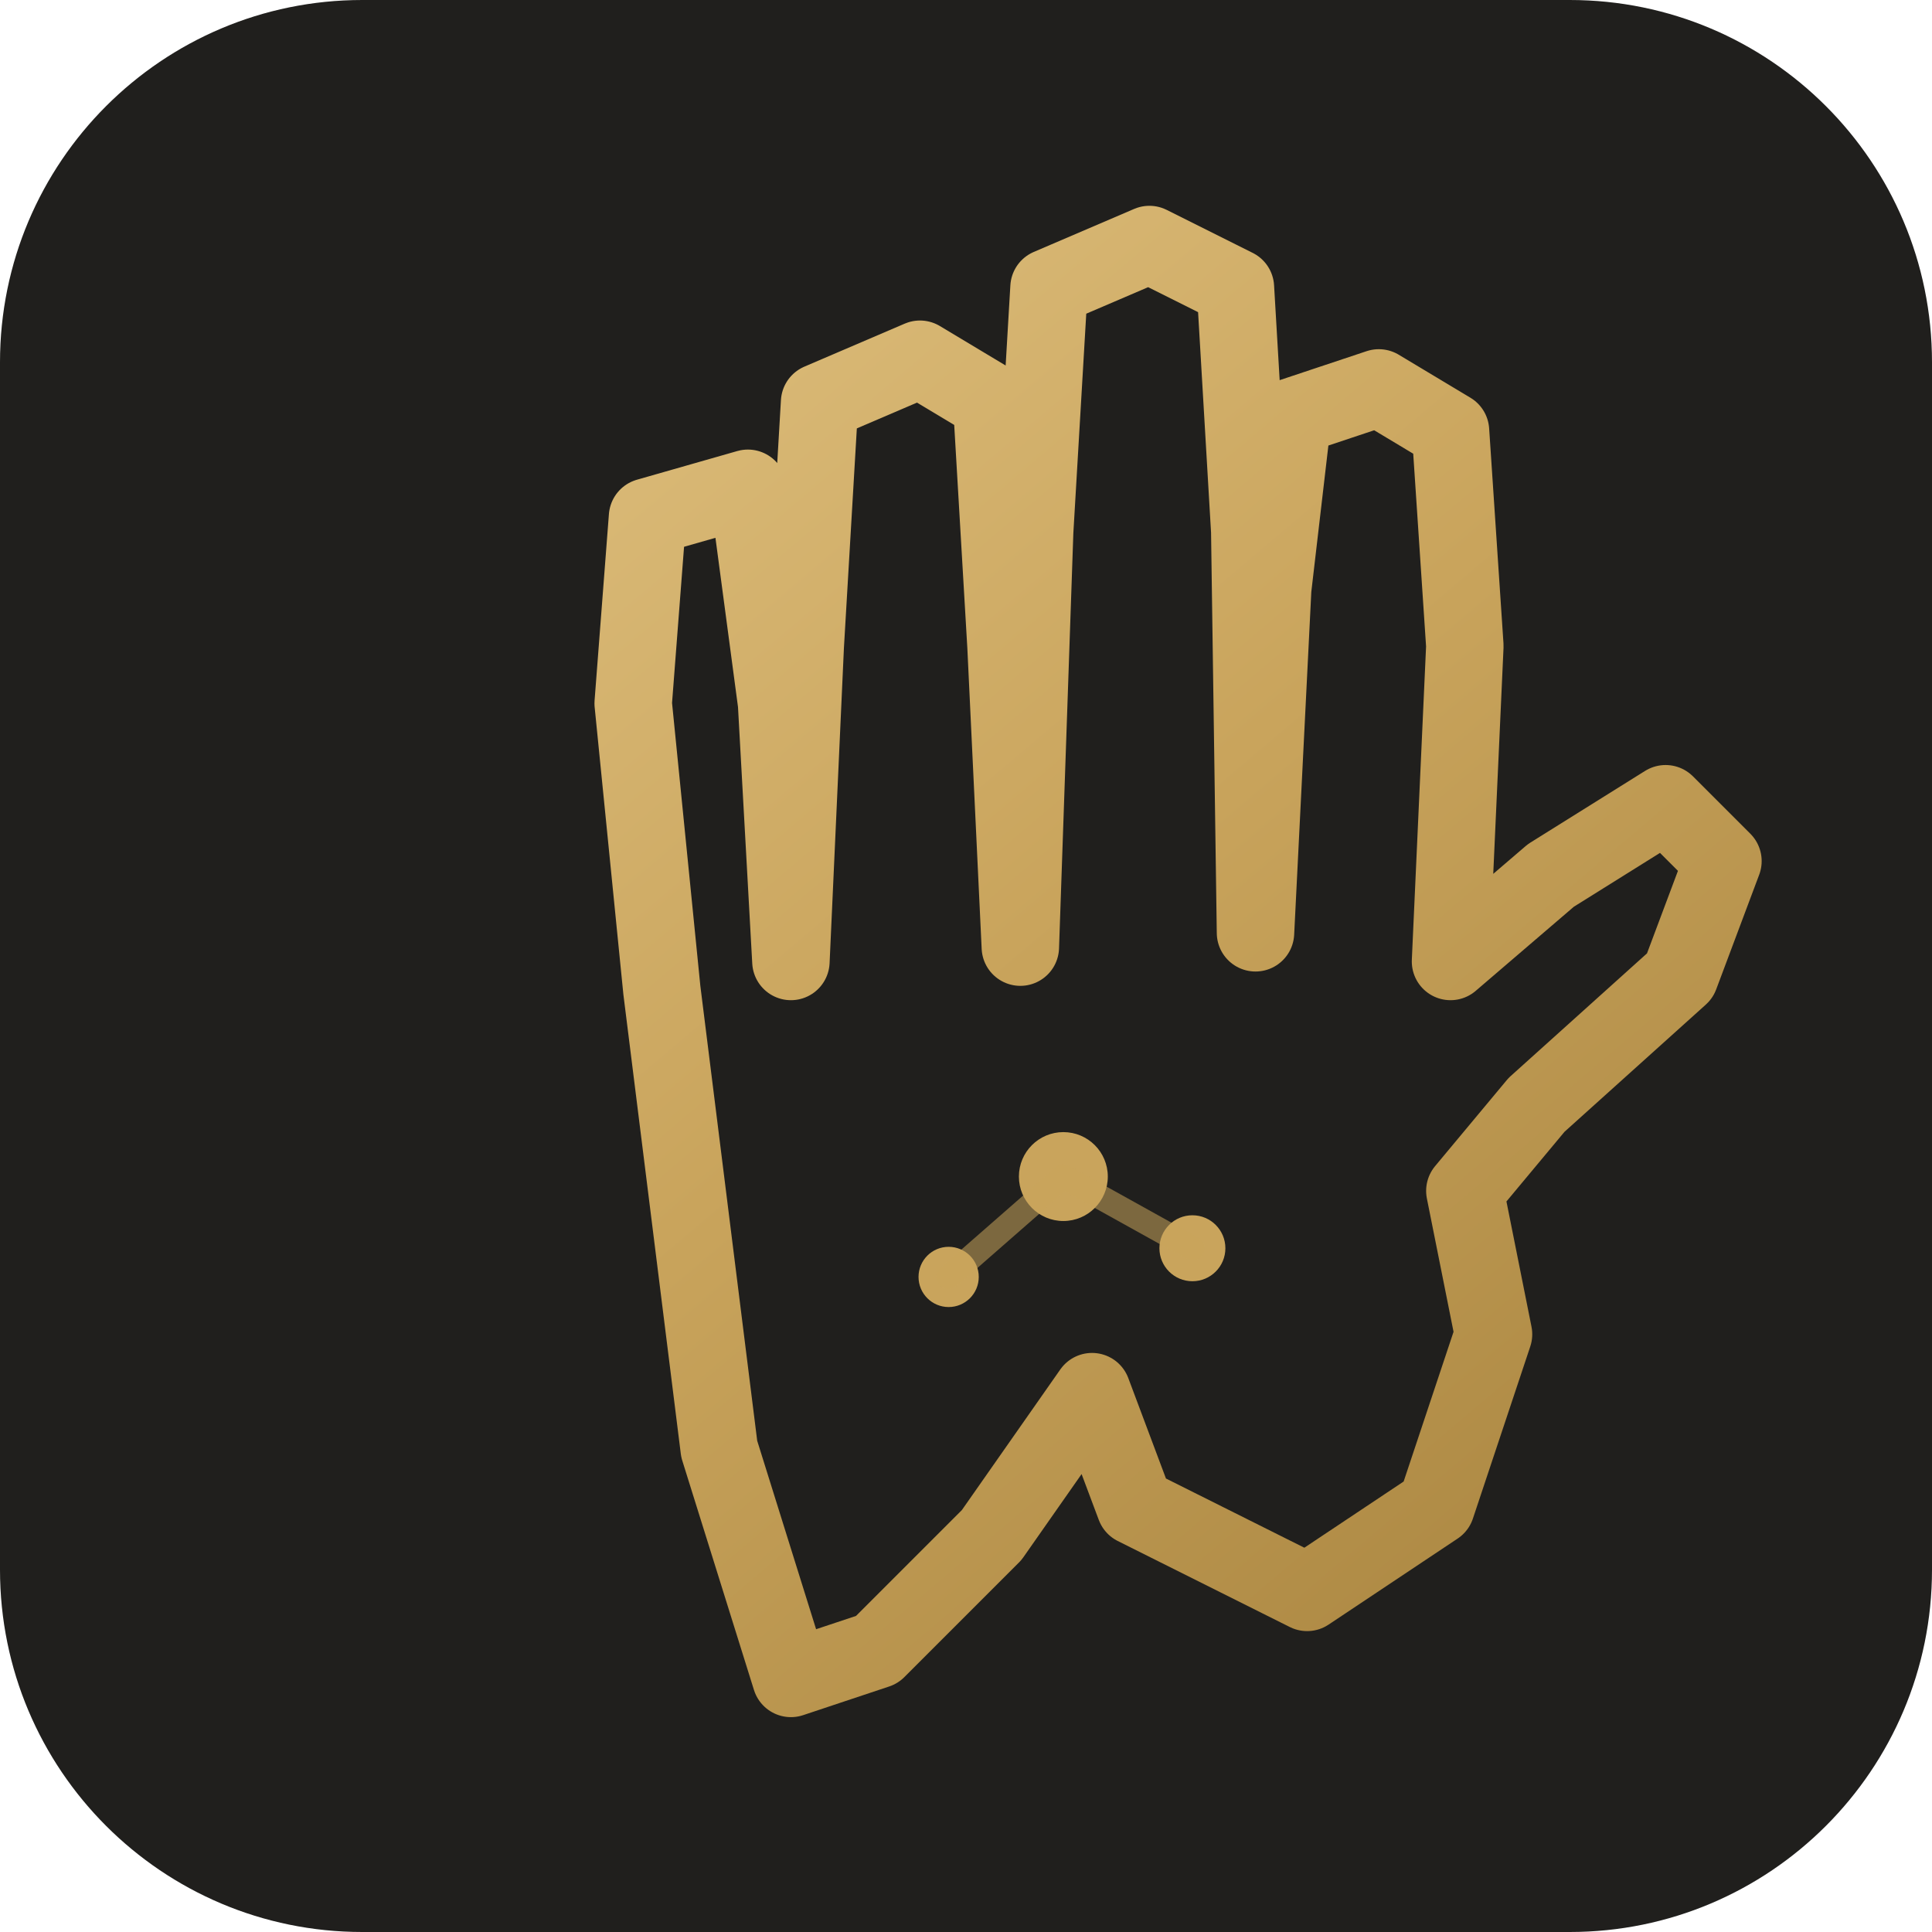
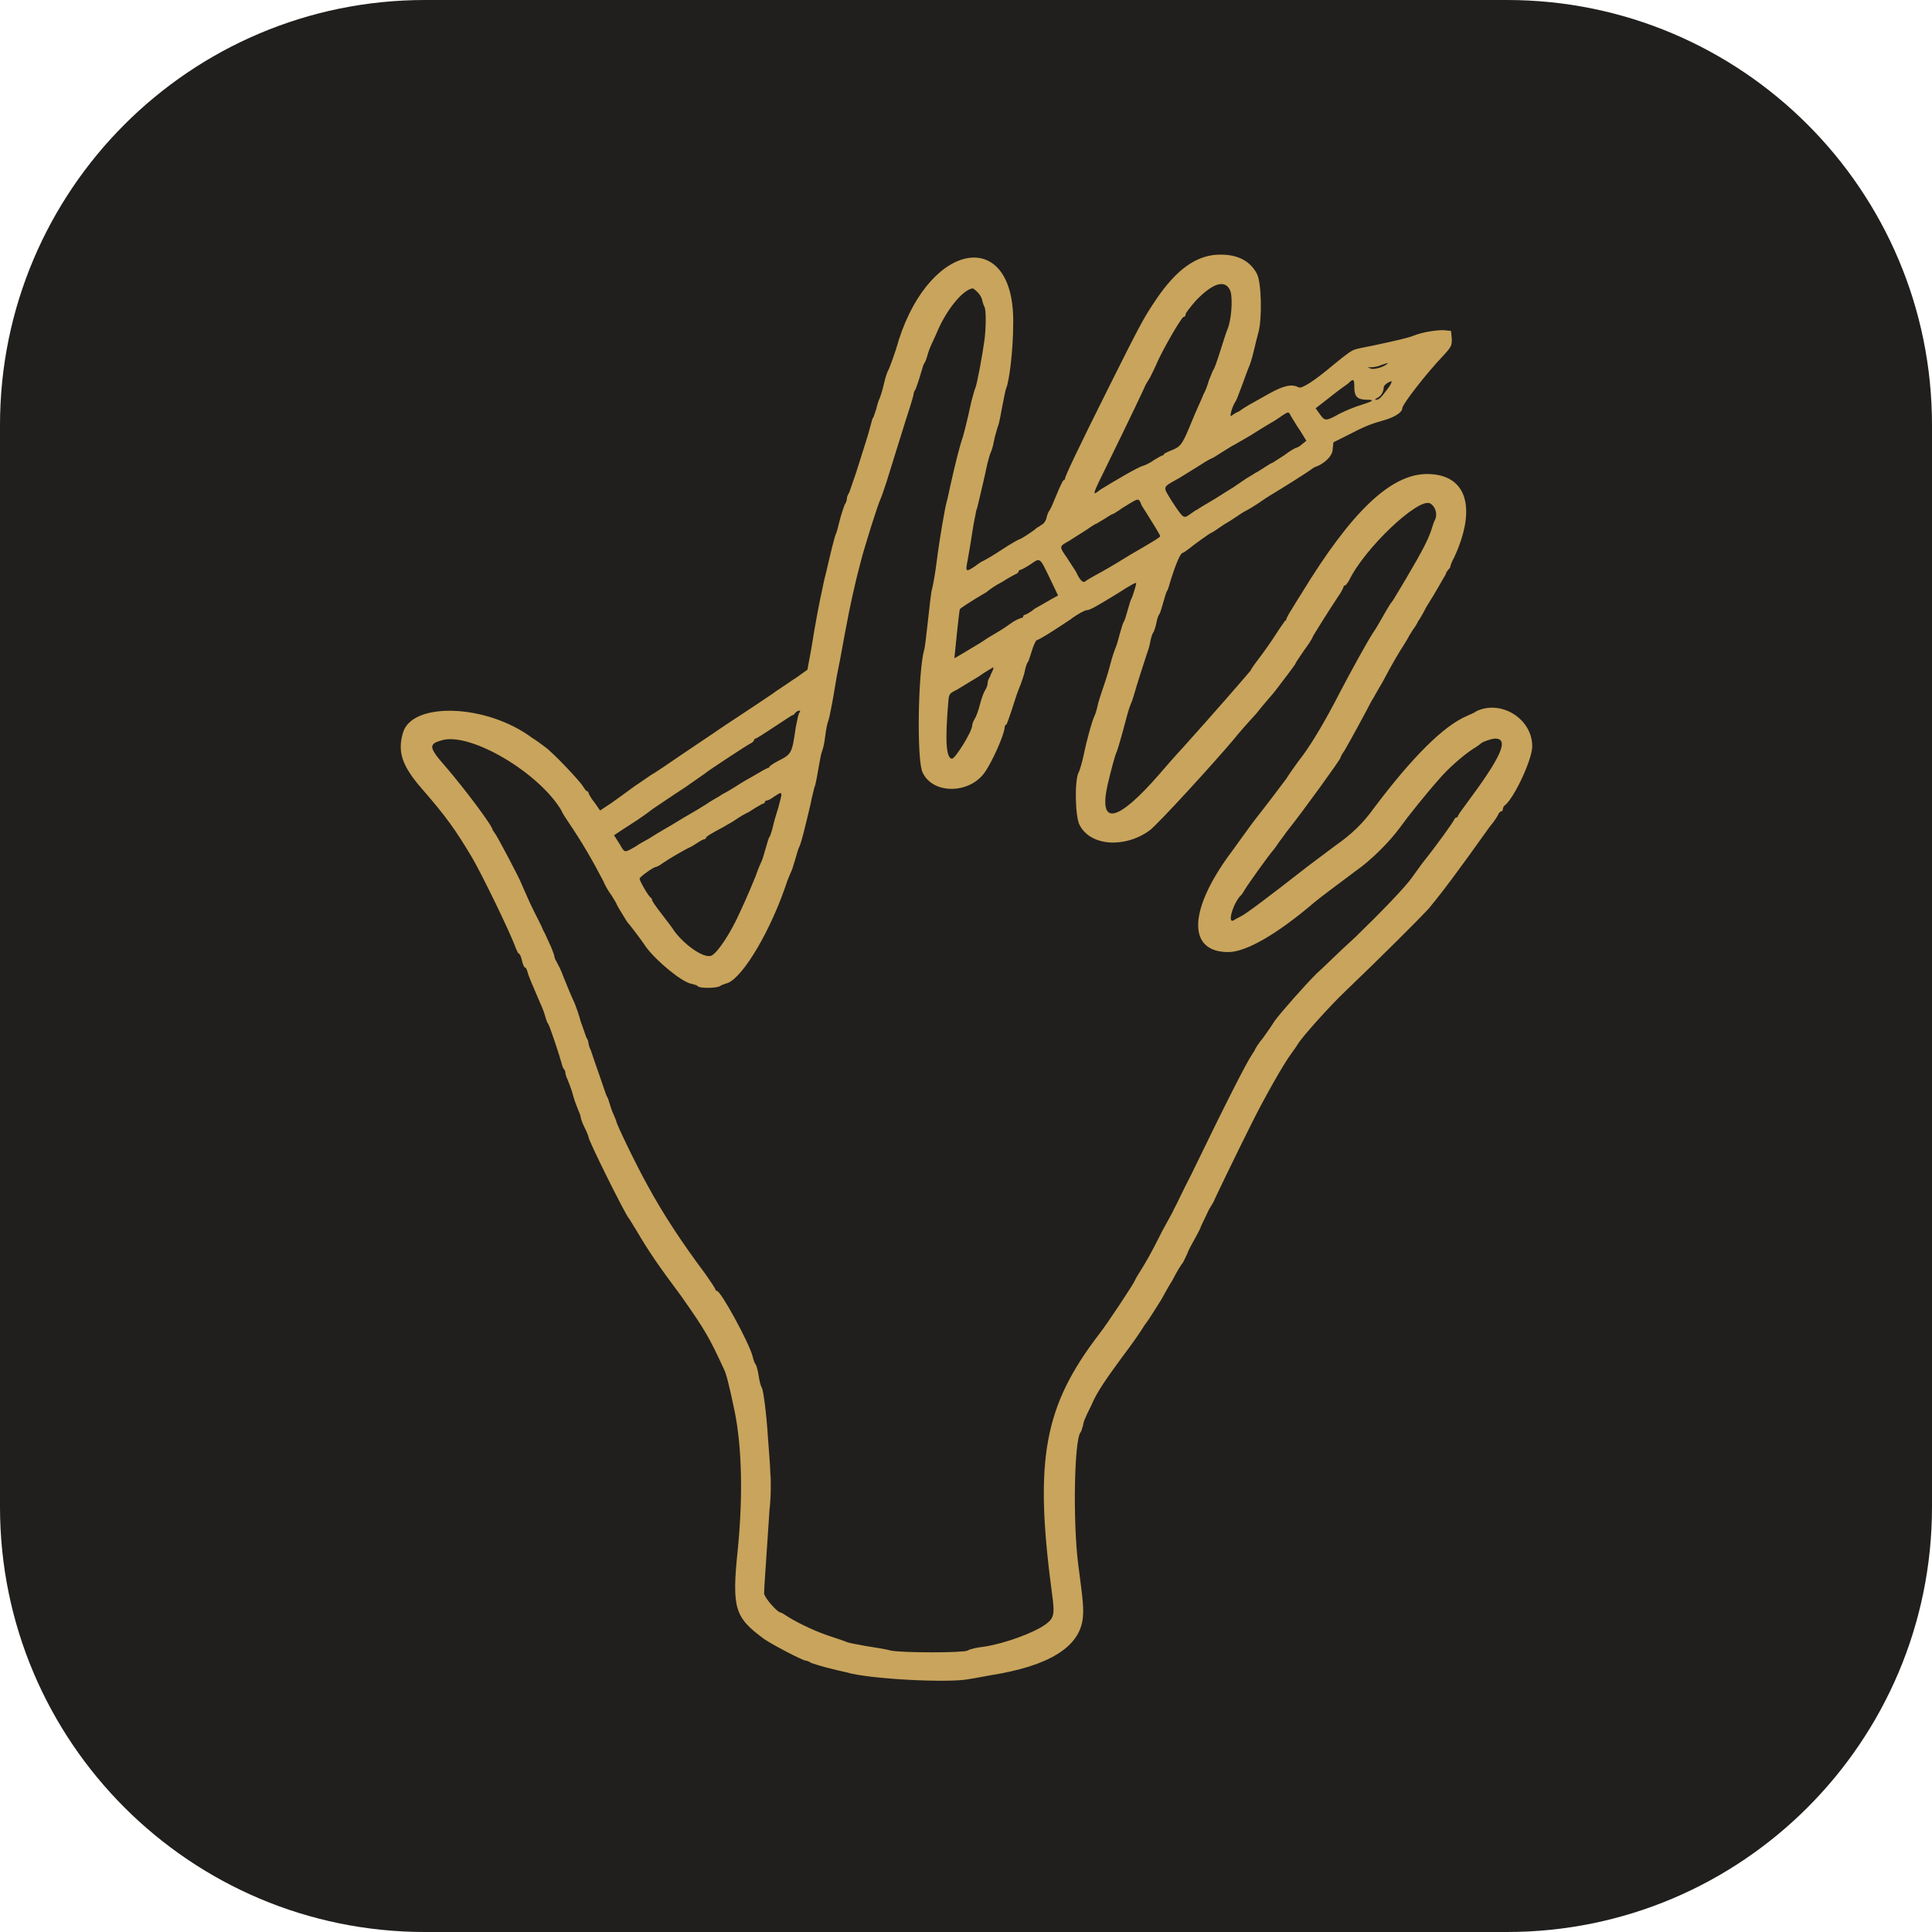
- <svg xmlns="http://www.w3.org/2000/svg" viewBox="0 0 64 64" role="img" aria-label="WENSONJABI">
-   <rect width="64" height="64" rx="12" fill="#201f1d" />
-   <defs>
-     <linearGradient id="g" x1="12" y1="6" x2="56" y2="58" gradientUnits="userSpaceOnUse">
-       <stop stop-color="#e2c484" />
-       <stop offset=".5" stop-color="#c9a45c" />
-       <stop offset="1" stop-color="#a8843f" />
-     </linearGradient>
-   </defs>
-   <g transform="translate(1.5 0.5) scale(0.95)">
-     <path fill="none" stroke="url(#g)" stroke-width="2.7" stroke-linecap="round" stroke-linejoin="round" d="         M 26 58         L 23.5 50 L 22.5 42 L 21.5 34 L 20.5 24         L 21 17.5 L 24.5 16.5 L 25.5 24 L 26 33         L 26.5 22 L 27 13.5 L 30.5 12 L 33 13.5 L 33.5 22 L 34 32.5         L 34.5 18 L 35 9.5 L 38.5 8 L 41.5 9.5 L 42 18 L 42.2 32         L 42.8 20 L 43.5 14 L 46.5 13 L 49 14.5 L 49.5 22 L 49 33         L 52.5 30 L 56.5 27.5 L 58.5 29.5 L 57 33.5 L 52 38 L 49.5 41         L 50.5 46 L 48.5 52 L 44 55 L 38 52 L 36.5 48         L 33 53 L 29 57 Z       " />
-     <g fill="#c9a45c">
-       <circle cx="35.5" cy="40.5" r="1.55" />
-       <circle cx="40" cy="43" r="1.15" />
-       <circle cx="31.5" cy="44" r="1.05" />
-     </g>
-     <path fill="none" stroke="#c9a45c" stroke-opacity=".55" stroke-width=".85" stroke-linecap="round" d="M35.5 40.5 L40 43 M35.5 40.5 L31.5 44" />
+ <svg xmlns="http://www.w3.org/2000/svg" viewBox="0 0 100 100" role="img" aria-label="Wensonjabi favicon">
+   <rect width="100" height="100" rx="22" fill="#201f1d" />
+   <g transform="translate(9 9) scale(0.080078) translate(0,1024) scale(0.5,-0.5)" fill="#c9a45c" stroke="none">
+     <path d="M1343 1943 c-27 -4 -51 -23 -77 -63 -12 -18 -18 -29 -56 -105 -43 -86 -58 -118 -58 -121 0 -1 -1 -2 -2 -2 -1 -1 -5 -9 -9 -19 -4 -10 -8 -19 -9 -20 -1 -1 -3 -5 -4 -10 -1 -4 -4 -8 -7 -9 -2 -2 -5 -3 -6 -4 -4 -4 -20 -14 -21 -14 -1 0 -12 -6 -24 -14 -12 -8 -23 -14 -23 -14 -1 0 -6 -3 -11 -7 -12 -8 -13 -8 -10 7 1 6 4 22 6 36 2 14 5 26 5 28 1 2 3 10 5 19 2 9 6 25 8 35 2 10 5 20 6 22 1 2 3 8 4 14 1 6 4 15 5 19 2 4 4 17 6 27 2 10 4 21 5 23 4 9 9 50 9 82 3 126 -106 111 -148 -20 -4 -15 -12 -36 -13 -38 -1 -1 -4 -9 -6 -18 -2 -9 -5 -18 -6 -20 -1 -2 -3 -8 -4 -13 -2 -5 -3 -10 -4 -11 -1 -1 -2 -5 -3 -9 -1 -4 -4 -15 -7 -24 -3 -9 -8 -26 -12 -38 -4 -12 -8 -23 -9 -26 -2 -3 -3 -6 -3 -8 0 -2 -1 -5 -3 -8 -1 -3 -4 -11 -6 -19 -2 -8 -4 -16 -5 -18 -2 -4 -7 -25 -13 -51 -2 -7 -4 -17 -5 -22 -3 -13 -9 -44 -14 -76 l-5 -27 -14 -10 c-8 -5 -16 -11 -18 -12 -1 -1 -8 -5 -13 -9 -25 -17 -65 -43 -72 -48 -4 -3 -24 -16 -43 -29 -19 -13 -38 -26 -42 -28 -3 -2 -13 -9 -22 -15 -8 -6 -22 -16 -29 -21 l-15 -10 -7 10 c-5 6 -8 12 -8 13 0 1 -1 2 -2 2 -1 0 -3 3 -5 6 -4 7 -38 43 -49 51 -4 3 -12 9 -17 12 -59 44 -156 47 -167 6 -7 -24 -1 -42 23 -70 34 -39 45 -55 66 -90 12 -20 51 -100 57 -118 2 -4 3 -7 4 -7 1 0 3 -4 4 -9 1 -5 3 -9 4 -9 1 0 2 -2 3 -5 1 -5 5 -14 17 -42 2 -4 5 -12 6 -16 1 -4 3 -9 4 -10 2 -3 15 -42 17 -50 1 -4 2 -7 3 -8 1 -1 2 -3 2 -4 0 -2 1 -6 3 -10 1 -3 5 -12 7 -20 2 -8 6 -17 7 -20 2 -4 3 -8 3 -9 0 -1 2 -7 5 -13 3 -6 5 -11 5 -12 0 -5 48 -101 52 -105 1 -1 5 -8 10 -16 16 -27 26 -42 58 -85 31 -44 36 -53 55 -94 3 -6 6 -17 14 -55 9 -45 11 -107 4 -178 -8 -77 -4 -88 34 -116 10 -7 50 -28 54 -28 1 0 4 -1 7 -3 3 -1 12 -4 20 -6 8 -2 20 -5 25 -6 30 -9 132 -14 158 -9 6 1 18 3 28 5 77 12 116 37 120 74 1 12 1 18 -6 70 -7 56 -5 160 3 170 1 1 2 5 3 8 1 6 2 9 11 27 7 17 19 34 41 64 10 13 24 33 28 40 1 1 2 3 3 4 1 1 13 20 18 28 2 3 8 15 15 26 6 12 12 21 13 22 1 1 3 6 6 12 2 6 7 14 9 18 2 4 7 12 9 18 3 6 7 15 10 21 3 5 6 10 6 10 0 1 28 59 50 103 17 34 41 76 50 88 3 4 7 10 9 13 5 9 43 51 61 68 47 45 96 94 108 107 13 16 19 23 51 67 10 14 23 32 28 39 6 7 11 15 11 16 1 2 3 4 4 4 1 0 2 1 2 3 0 1 1 4 3 5 12 10 35 59 35 76 0 36 -41 61 -73 45 -2 -2 -8 -4 -12 -6 -30 -13 -70 -53 -119 -118 -15 -21 -30 -35 -50 -49 -8 -6 -24 -18 -36 -27 -55 -43 -82 -63 -87 -65 -2 -1 -6 -3 -9 -5 -9 -5 0 24 10 33 1 1 2 3 4 6 2 4 31 45 39 54 2 3 5 7 7 10 2 2 7 10 12 16 19 24 66 89 66 91 0 1 2 5 5 9 4 7 11 19 27 49 4 7 8 16 11 20 2 4 8 14 12 21 11 21 21 38 27 47 3 5 6 10 6 10 0 1 3 5 6 10 3 4 6 9 6 10 1 1 6 9 11 19 14 22 20 34 25 42 1 4 4 7 5 8 0 0 1 1 1 2 0 1 2 7 5 12 30 65 16 108 -35 108 -47 0 -98 -49 -162 -154 -4 -6 -10 -16 -13 -21 -4 -6 -7 -12 -7 -13 0 -1 -1 -2 -2 -2 0 -1 -5 -7 -10 -15 -5 -8 -14 -21 -20 -29 -6 -8 -13 -17 -14 -20 -4 -5 -50 -58 -87 -99 -12 -13 -26 -29 -31 -35 -54 -62 -79 -68 -67 -14 4 17 9 36 11 41 2 4 6 18 14 48 2 8 5 16 6 18 1 2 2 6 3 9 3 11 14 45 16 51 1 3 4 11 5 17 1 6 3 12 4 13 1 1 3 7 4 12 1 6 3 11 4 12 1 1 3 8 5 15 2 7 4 14 5 15 1 1 3 8 5 15 5 16 12 34 15 34 1 0 5 3 9 6 6 5 27 20 28 20 1 0 8 5 17 11 9 5 20 13 25 16 6 3 16 9 23 14 7 5 19 12 27 17 21 13 38 24 40 26 1 0 3 2 5 2 11 5 20 14 20 22 l1 9 18 9 c23 12 31 15 49 20 13 4 22 10 22 15 0 5 31 45 53 68 11 12 11 13 11 22 l-1 10 -10 1 c-11 0 -28 -3 -38 -7 -7 -3 -25 -7 -53 -13 -10 -2 -21 -4 -23 -5 -4 -1 -10 -5 -27 -19 -26 -22 -42 -32 -46 -30 -9 5 -20 2 -38 -8 -25 -14 -31 -17 -39 -23 -5 -2 -9 -5 -10 -6 -3 -1 2 14 5 18 1 1 5 11 9 22 4 11 8 22 9 24 1 2 4 11 6 20 2 9 5 20 6 24 5 18 4 65 -2 76 -10 19 -30 27 -57 24z m23 -47 c3 -11 1 -37 -4 -49 -1 -2 -5 -14 -9 -27 -4 -13 -8 -24 -9 -25 -1 -1 -3 -7 -6 -14 -2 -7 -5 -15 -7 -18 -3 -8 -7 -15 -18 -42 -10 -24 -12 -26 -25 -31 -5 -2 -8 -4 -8 -4 0 -1 -1 -2 -2 -2 -1 0 -6 -3 -11 -6 -4 -3 -10 -6 -13 -7 -8 -2 -38 -20 -56 -31 -12 -9 -12 -10 12 39 24 49 46 95 46 96 0 0 3 5 6 10 3 6 7 14 9 19 8 18 30 56 34 59 2 0 3 2 3 4 0 1 6 9 13 17 23 24 39 28 45 12z m-327 -1 c3 -3 6 -8 6 -11 1 -3 2 -7 3 -8 2 -5 2 -25 0 -42 -3 -22 -10 -59 -12 -63 -1 -2 -3 -10 -5 -17 -6 -28 -11 -47 -13 -52 -2 -6 -8 -29 -14 -56 -2 -9 -4 -19 -5 -22 -2 -7 -9 -46 -13 -78 -2 -16 -5 -32 -6 -35 -1 -3 -3 -21 -5 -39 -2 -18 -4 -36 -5 -39 -8 -28 -10 -144 -2 -159 13 -28 60 -28 80 0 10 14 26 50 26 59 0 1 1 3 2 3 1 1 3 6 12 34 2 7 6 16 7 19 1 3 4 11 5 16 1 6 3 11 4 12 1 1 3 8 5 14 2 7 5 13 6 14 4 1 17 9 44 27 9 7 19 12 21 12 4 0 11 4 39 21 20 13 25 15 25 14 0 -3 -5 -18 -6 -20 -1 -1 -3 -8 -5 -15 -2 -7 -4 -14 -5 -15 -1 -1 -3 -8 -5 -15 -2 -7 -4 -15 -5 -17 -1 -2 -5 -13 -8 -25 -3 -12 -8 -26 -10 -32 -2 -6 -5 -15 -6 -20 -1 -5 -3 -11 -4 -13 -3 -6 -10 -31 -14 -51 -2 -9 -5 -19 -6 -21 -6 -9 -5 -59 1 -69 14 -27 58 -30 90 -7 10 7 84 88 110 119 3 4 16 19 28 32 11 14 23 27 25 30 10 13 26 34 26 35 0 1 5 8 11 17 6 8 11 16 11 17 0 1 22 36 32 51 5 7 8 13 8 14 0 1 1 2 2 2 1 0 3 3 5 6 20 42 90 108 105 100 7 -4 10 -14 6 -22 -1 -1 -3 -8 -5 -14 -4 -11 -9 -22 -32 -61 -16 -27 -18 -30 -19 -31 -1 -1 -2 -3 -4 -6 -5 -8 -14 -25 -19 -32 -8 -12 -31 -54 -44 -79 -18 -35 -34 -62 -47 -80 -7 -9 -17 -23 -22 -31 -9 -12 -24 -32 -39 -51 -5 -6 -29 -40 -38 -52 -50 -71 -49 -121 2 -121 23 0 63 23 111 64 7 6 34 26 54 41 20 14 43 37 57 56 10 14 34 44 51 63 10 12 30 30 44 39 5 3 9 6 10 7 2 2 14 6 18 6 19 0 7 -25 -37 -84 -6 -8 -11 -15 -11 -16 0 -1 -1 -2 -2 -2 -1 0 -3 -2 -3 -3 -2 -4 -21 -31 -41 -56 -5 -7 -11 -15 -13 -18 -9 -13 -41 -46 -74 -78 -20 -18 -42 -40 -50 -47 -16 -16 -45 -49 -54 -61 -3 -5 -10 -15 -15 -22 -6 -7 -10 -14 -10 -14 0 -1 -2 -4 -4 -7 -8 -12 -33 -61 -79 -156 -11 -21 -20 -41 -22 -44 -1 -3 -8 -15 -15 -28 -16 -32 -21 -40 -29 -53 -4 -6 -7 -12 -7 -12 0 -2 -37 -58 -46 -69 -71 -93 -84 -161 -61 -334 4 -28 3 -33 -8 -41 -15 -11 -53 -25 -80 -29 -9 -1 -18 -3 -21 -5 -6 -3 -84 -3 -99 0 -7 2 -21 4 -33 6 -11 2 -22 4 -24 5 -2 1 -11 4 -20 7 -19 6 -42 17 -55 25 -5 3 -9 6 -10 6 -5 0 -22 20 -22 25 0 6 2 33 7 108 2 17 2 39 1 48 0 9 -2 29 -3 45 -2 32 -6 62 -8 65 -1 1 -3 8 -4 15 -1 7 -3 14 -4 15 -1 1 -3 6 -4 11 -5 18 -41 84 -46 84 -1 0 -2 1 -2 2 0 1 -6 10 -13 20 -30 40 -55 78 -75 115 -14 25 -40 79 -40 82 0 1 -2 5 -4 10 -2 4 -4 11 -5 14 -1 3 -2 7 -3 8 -1 1 -5 14 -10 28 -5 14 -10 29 -11 32 -2 4 -3 8 -3 9 0 2 -1 5 -3 8 -1 3 -4 12 -7 20 -2 8 -6 19 -8 24 -6 13 -7 16 -14 33 -3 9 -8 18 -9 20 -2 3 -3 6 -3 7 0 1 -2 7 -5 14 -3 6 -7 16 -10 21 -2 6 -10 20 -16 33 -6 13 -11 25 -12 27 -2 6 -29 57 -33 63 -2 3 -4 6 -4 6 0 5 -36 53 -61 82 -22 25 -22 29 -4 34 37 10 125 -42 154 -91 1 -3 5 -9 9 -15 17 -25 31 -49 45 -76 2 -5 7 -14 11 -19 3 -5 6 -10 6 -10 0 -2 11 -19 14 -24 2 -2 19 -24 24 -32 14 -19 47 -46 59 -48 4 -1 8 -2 8 -3 2 -3 24 -3 29 0 1 1 6 3 10 4 20 8 56 68 77 132 2 5 4 10 5 12 1 2 3 8 5 15 2 7 4 14 5 16 3 5 9 31 15 56 2 11 5 21 5 22 1 1 3 11 5 23 2 12 4 22 5 24 1 2 3 10 4 19 1 9 3 18 4 20 1 2 3 13 5 23 2 10 5 31 8 45 3 14 7 38 10 53 5 27 11 55 19 85 4 16 22 74 26 82 1 2 4 11 7 20 6 19 26 84 31 99 2 7 4 13 4 14 0 2 1 5 3 8 1 3 4 11 6 18 2 7 4 14 5 15 1 1 3 6 4 10 1 4 4 12 6 16 2 4 6 13 9 20 12 26 32 50 44 51 0 0 3 -2 6 -5z m530 -92 c-3 -4 -16 -8 -21 -7 l-5 2 5 0 c3 0 9 1 13 3 9 3 10 3 8 2z m-43 -31 c0 -12 4 -16 17 -16 10 0 7 -2 -9 -7 -7 -2 -19 -7 -27 -11 -18 -10 -19 -10 -26 0 l-5 7 18 14 c10 8 21 16 24 18 7 7 8 6 8 -5z m43 -2 c-9 -12 -11 -14 -15 -14 -2 0 -1 1 1 2 5 2 9 8 9 14 0 3 6 7 10 8 1 0 -1 -5 -5 -10z m-125 -35 c2 -3 7 -12 12 -19 l8 -13 -5 -4 c-3 -3 -7 -5 -8 -5 -1 0 -8 -4 -16 -10 -8 -5 -15 -10 -16 -10 -1 0 -5 -3 -10 -6 -5 -3 -9 -6 -10 -6 0 0 -6 -4 -13 -8 -7 -5 -15 -10 -16 -11 -2 -1 -13 -8 -24 -15 -12 -7 -22 -13 -23 -14 -1 0 -5 -3 -8 -5 -10 -7 -9 -8 -25 16 -12 20 -13 17 10 30 10 6 24 15 29 18 6 4 12 7 12 7 1 0 6 3 12 7 5 3 14 9 20 12 5 3 14 8 19 11 5 3 14 9 21 13 7 4 15 9 19 12 9 6 9 6 12 0z m-194 -113 c0 -1 3 -6 7 -12 5 -8 17 -27 18 -30 1 -1 -5 -5 -38 -24 -26 -16 -33 -20 -46 -27 -5 -3 -11 -6 -13 -8 -3 -2 -7 2 -12 13 -2 3 -7 11 -11 17 -11 16 -11 15 3 23 6 4 16 10 22 14 7 5 12 8 13 8 0 0 5 3 10 6 5 3 9 6 10 6 1 0 6 3 13 8 18 11 19 12 22 10 1 -2 2 -3 2 -4z m-118 -96 l11 -23 -9 -5 c-5 -3 -14 -8 -21 -12 -6 -5 -12 -8 -13 -8 -1 0 -2 -1 -2 -2 0 -1 -1 -2 -2 -2 -1 0 -6 -2 -11 -5 -9 -6 -9 -7 -28 -18 -7 -4 -15 -10 -19 -12 -10 -6 -28 -17 -29 -17 0 0 6 61 7 63 0 1 5 4 11 8 6 4 16 10 23 14 6 5 14 10 18 12 4 2 8 5 10 6 2 1 5 3 9 5 3 1 5 3 5 4 0 1 1 2 2 2 1 0 7 3 13 7 13 9 12 10 25 -17z m-73 -119 c-1 -2 -3 -6 -4 -9 -2 -3 -3 -6 -3 -8 0 -2 -1 -6 -3 -9 -2 -3 -5 -11 -7 -19 -2 -8 -5 -16 -7 -19 -2 -3 -3 -7 -3 -8 0 -8 -22 -43 -26 -43 -8 0 -9 25 -5 72 1 12 1 12 11 17 5 3 18 11 28 17 10 7 19 12 19 12 1 0 0 -2 0 -3z m-250 -55 c-2 -2 -3 -10 -5 -19 -5 -34 -5 -35 -23 -44 -6 -3 -11 -7 -11 -7 0 -1 -1 -2 -2 -2 -1 0 -10 -5 -20 -11 -11 -6 -22 -13 -25 -15 -3 -2 -10 -6 -14 -8 -4 -3 -14 -8 -21 -13 -19 -12 -19 -11 -45 -27 -14 -8 -27 -16 -30 -18 -4 -2 -11 -6 -17 -10 -14 -8 -13 -8 -20 4 l-7 11 12 8 c6 4 14 9 17 11 3 2 12 8 21 15 9 6 28 19 42 28 14 10 26 18 27 19 2 2 55 37 58 38 2 1 4 3 4 4 0 1 1 2 2 2 1 0 12 7 24 15 12 8 23 15 23 15 1 0 3 1 4 3 4 4 8 4 6 1z m-24 -109 c-1 -4 -3 -13 -6 -22 -3 -9 -5 -19 -6 -22 -1 -3 -2 -7 -3 -8 -1 -1 -3 -8 -5 -15 -2 -7 -4 -14 -5 -16 -1 -2 -5 -11 -8 -20 -7 -17 -9 -22 -20 -46 -12 -27 -28 -51 -36 -56 -8 -6 -34 11 -49 31 -3 5 -11 15 -17 23 -7 9 -12 16 -12 18 0 1 -1 2 -1 2 -3 1 -15 22 -15 25 0 2 18 15 21 15 1 0 5 2 9 5 9 6 19 12 32 19 5 2 11 6 14 8 3 2 7 4 8 4 1 0 2 1 2 2 0 1 4 4 23 14 3 2 11 6 18 11 6 4 12 7 12 7 1 0 5 3 10 6 5 3 10 6 11 6 1 0 2 1 2 2 0 1 1 2 3 2 1 0 5 2 9 5 9 6 10 6 9 0z" />
  </g>
</svg>
